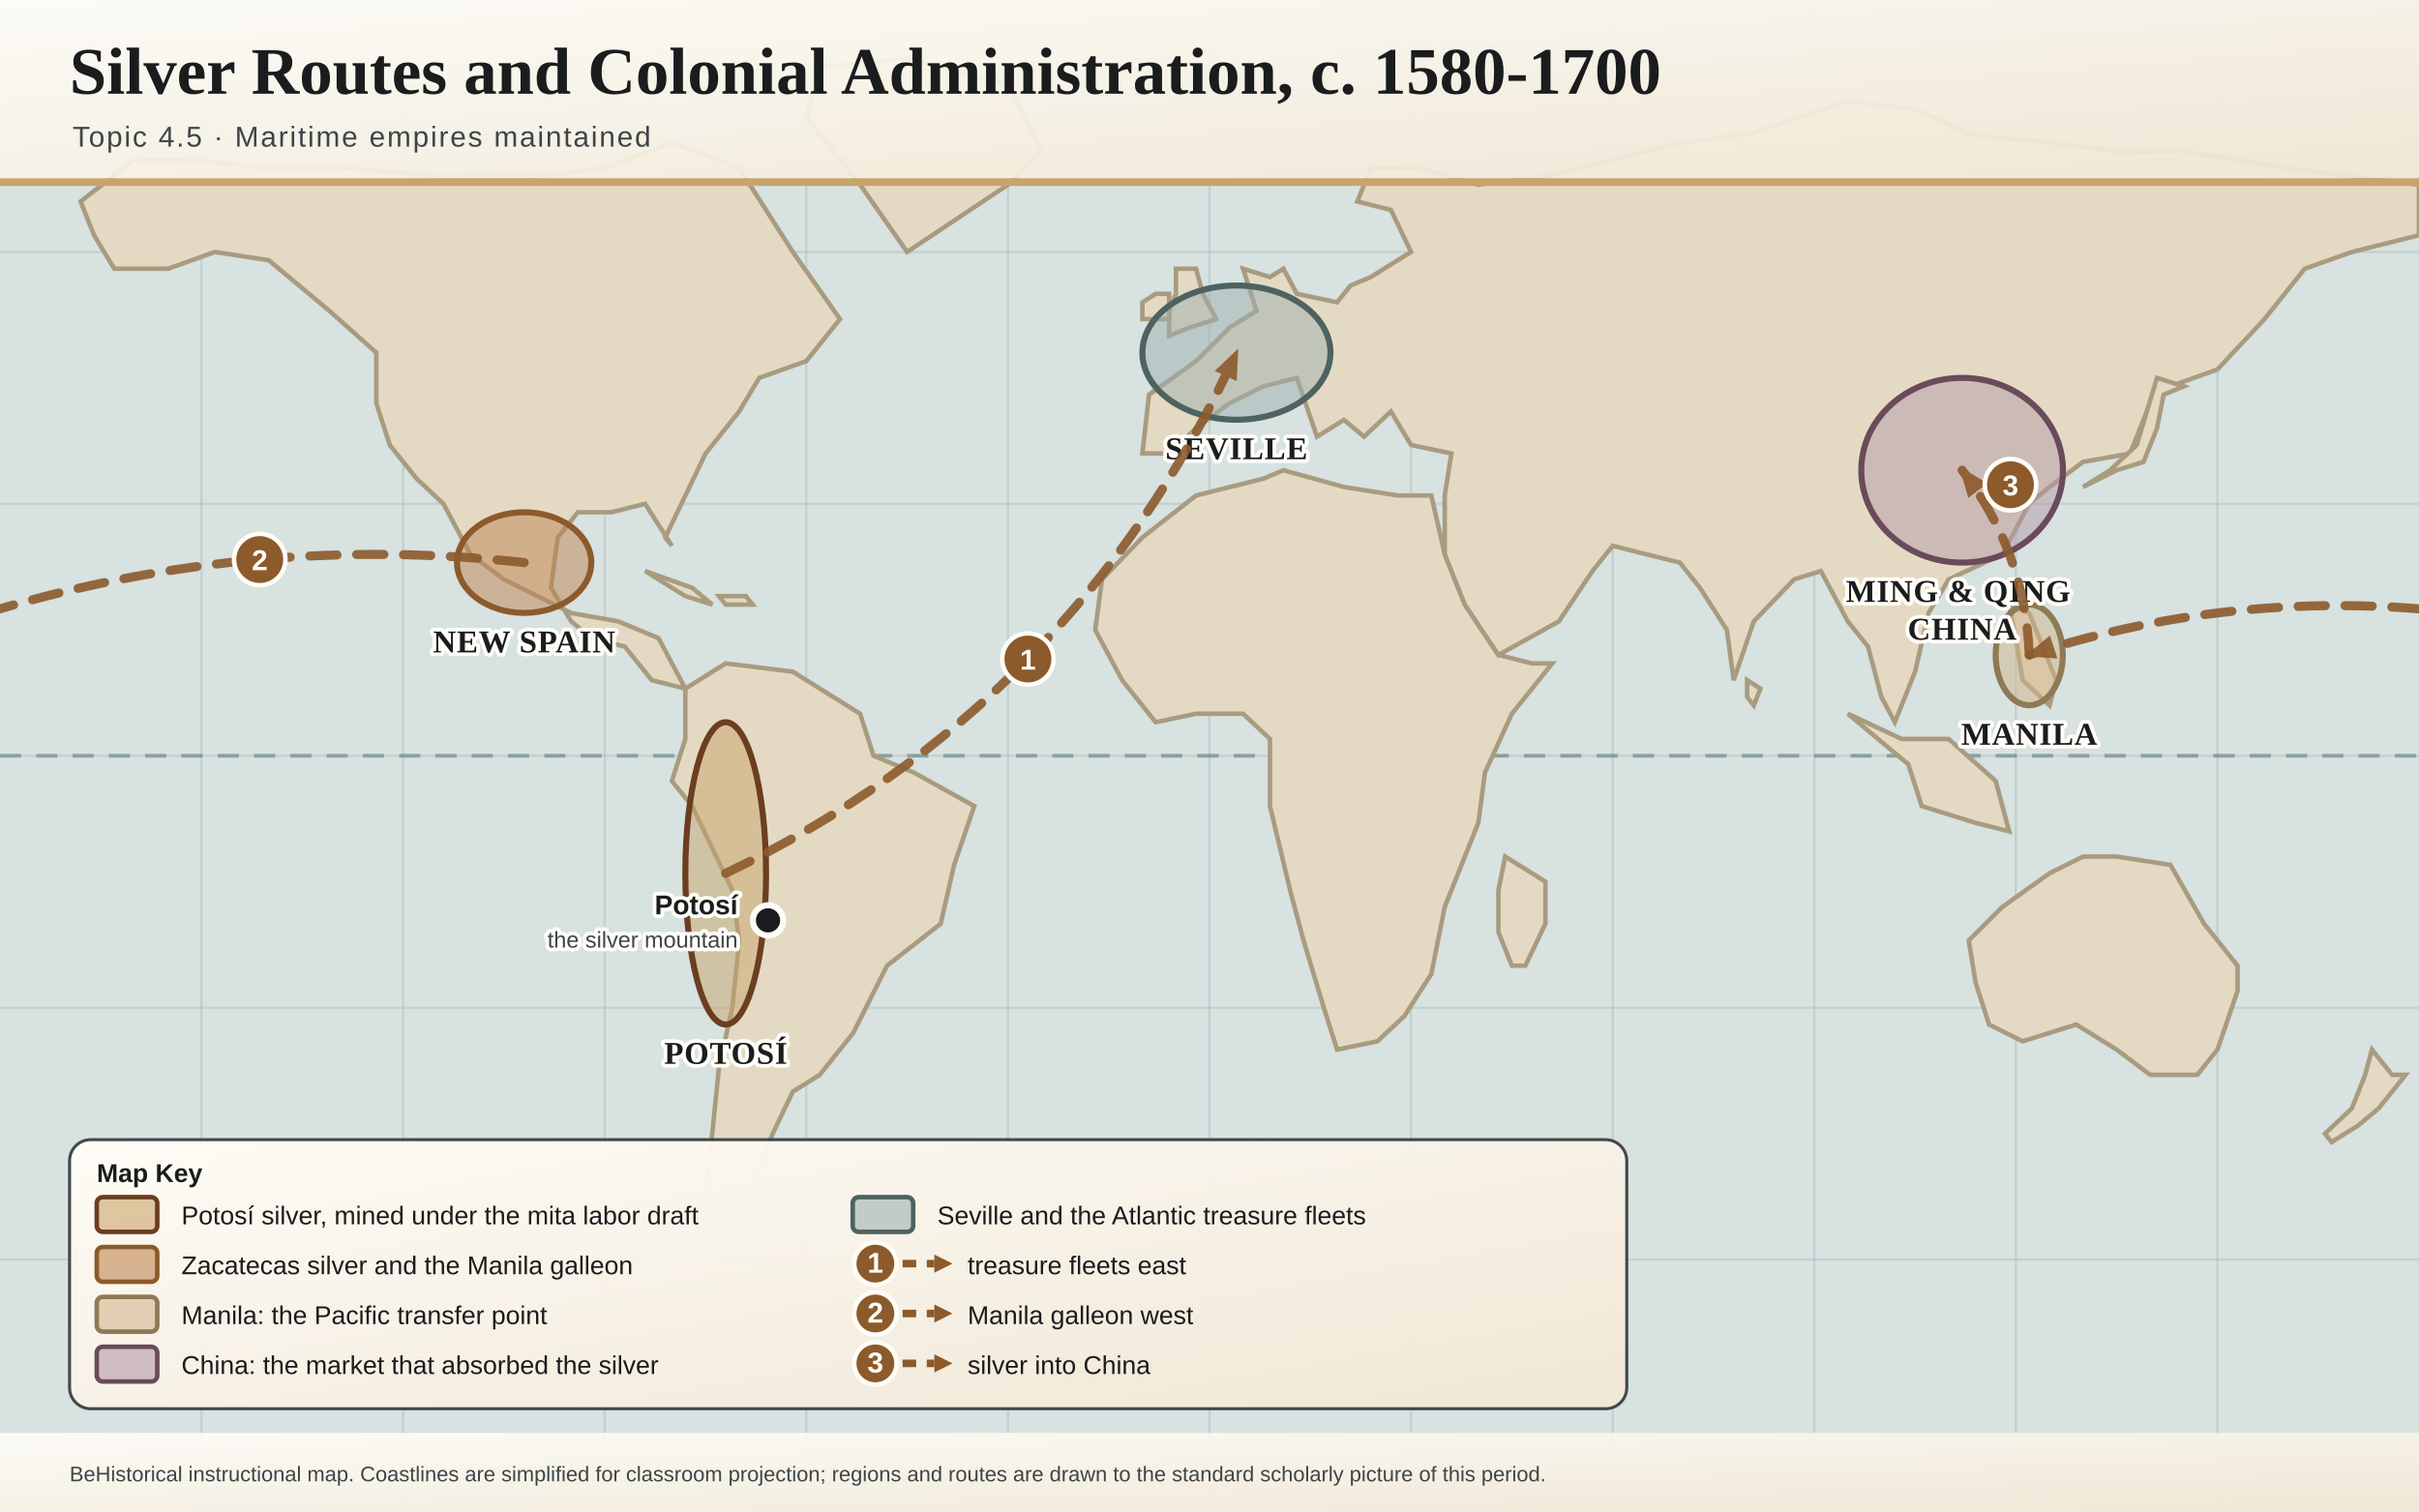
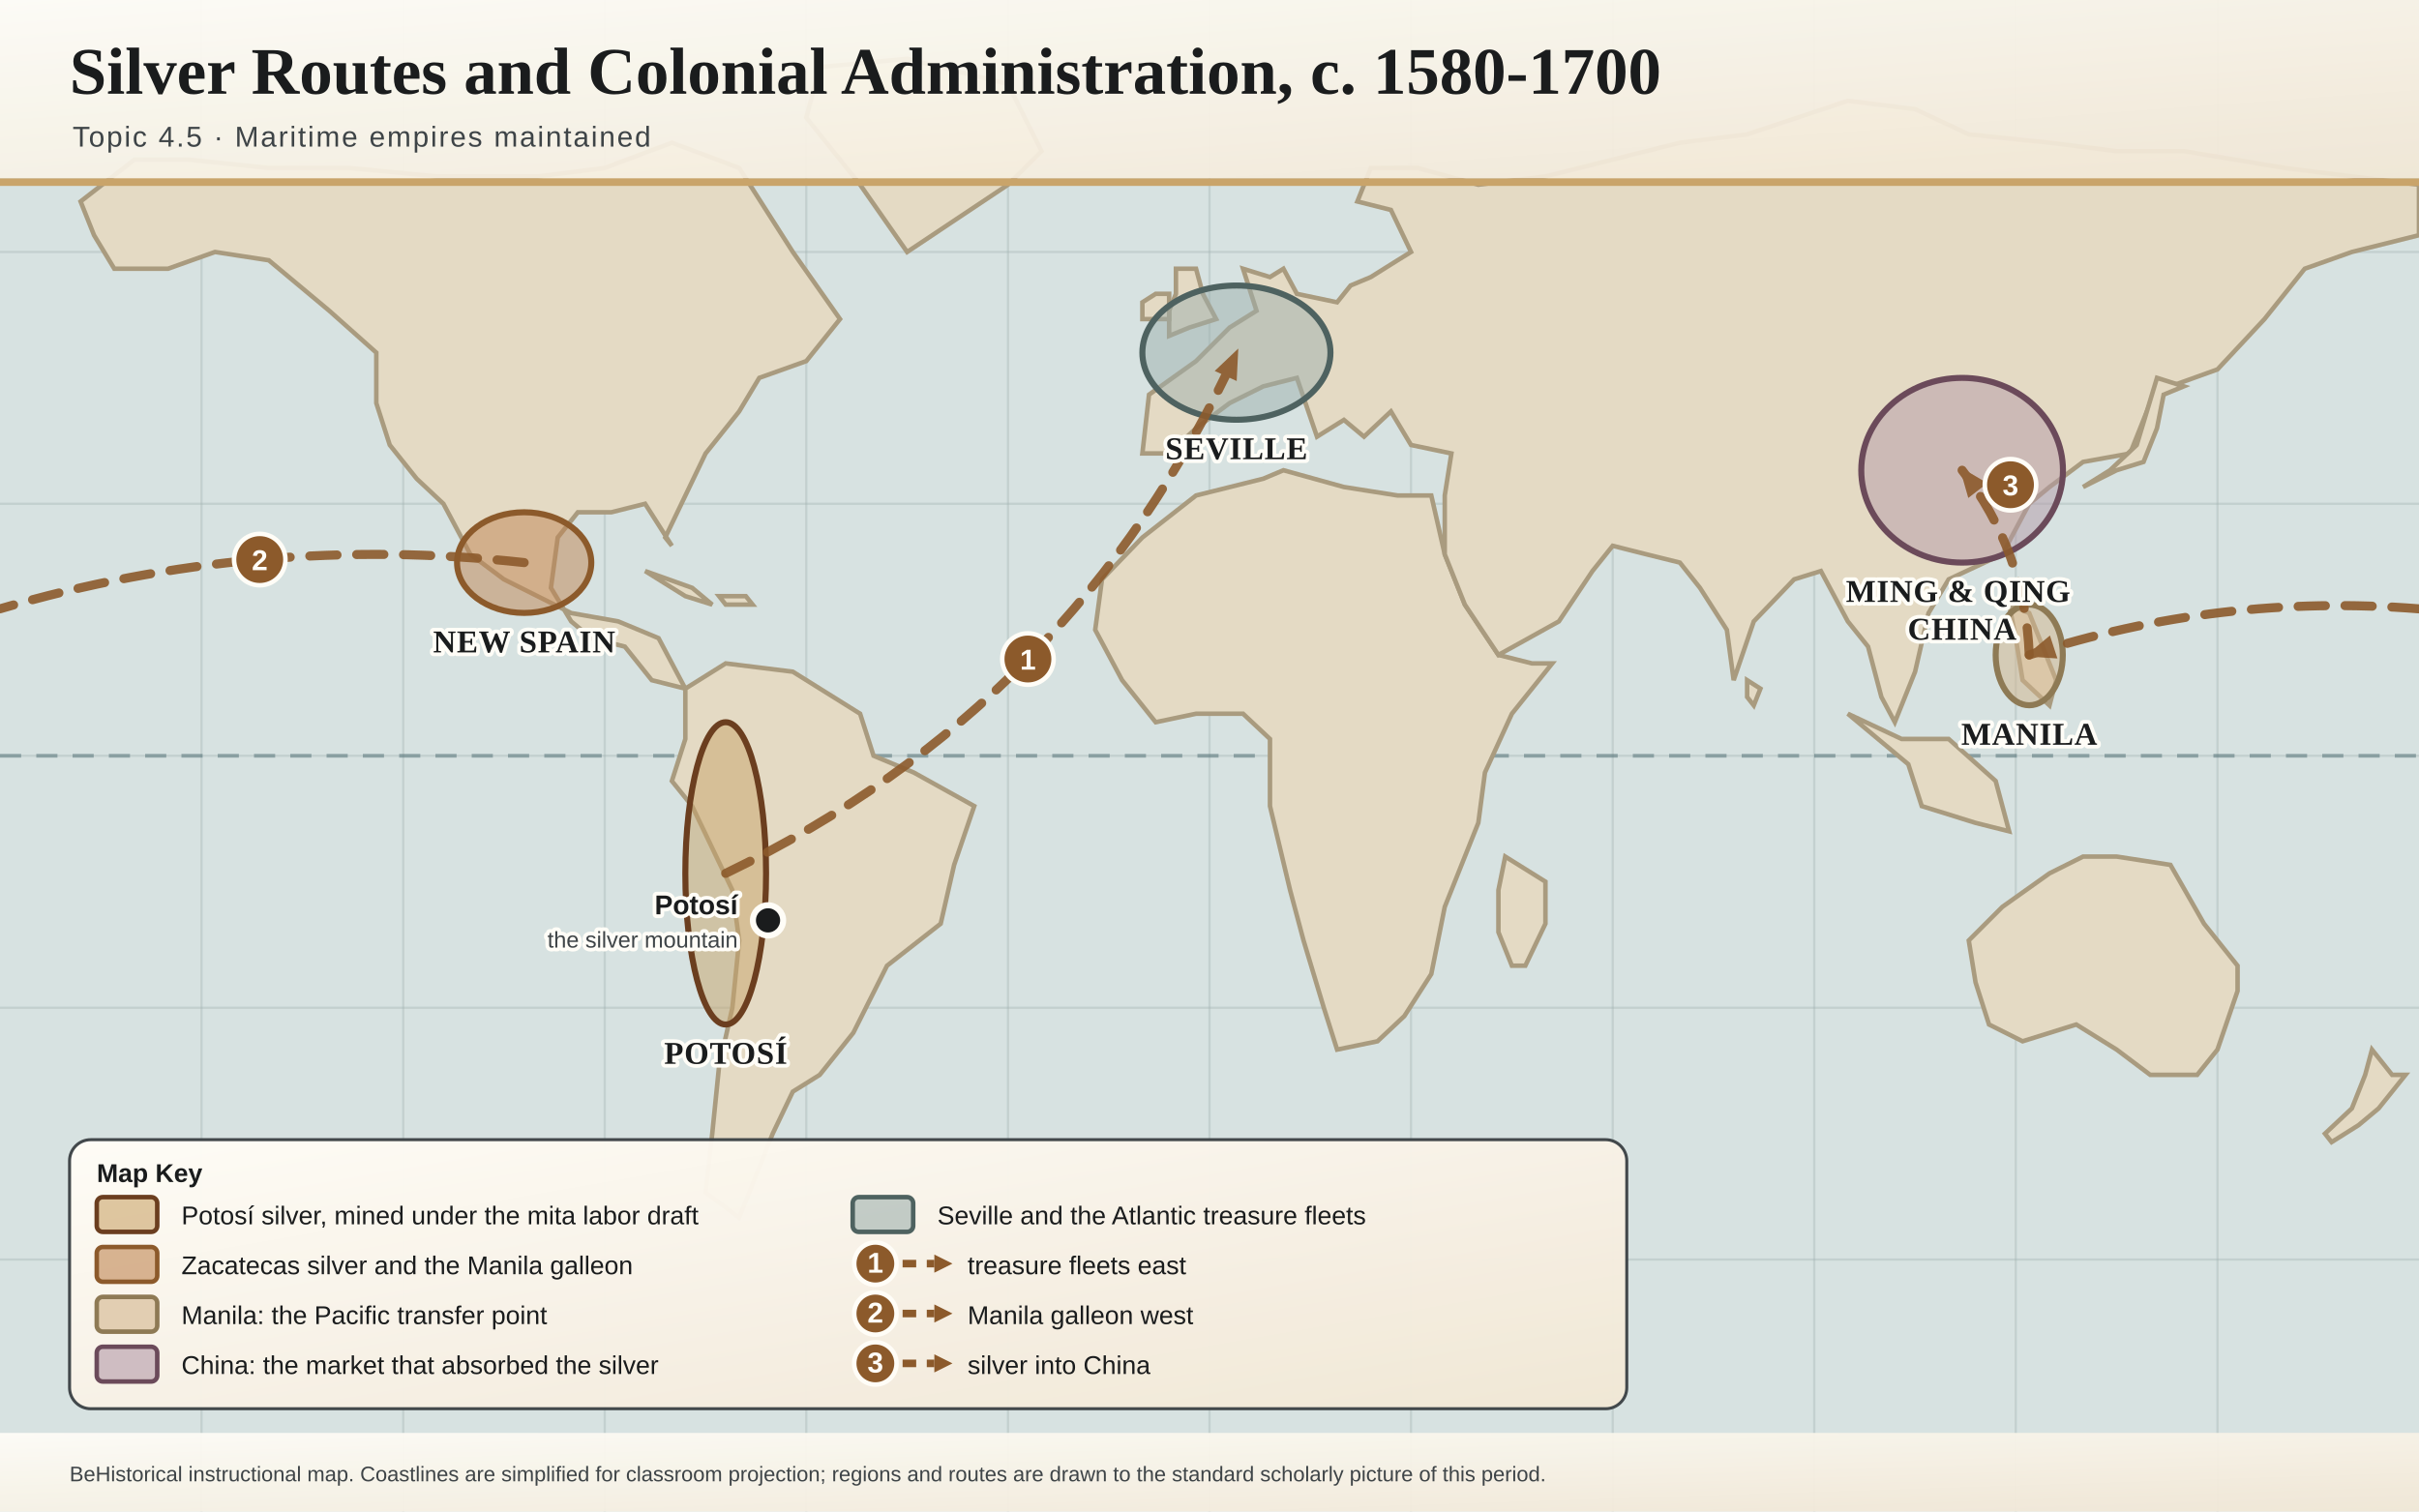
<svg xmlns="http://www.w3.org/2000/svg" width="1600" height="1000" viewBox="0 0 1600 1000" preserveAspectRatio="xMidYMid meet" role="img" aria-labelledby="map-title map-desc">
  <defs>
    <linearGradient id="paper" x1="0" x2="1" y1="0" y2="1">
      <stop offset="0" stop-color="#FFFDF7" />
      <stop offset="1" stop-color="#F1E7D5" />
    </linearGradient>
    <marker id="arrow" markerWidth="20" markerHeight="16" refX="17" refY="8" orient="auto" markerUnits="userSpaceOnUse">
      <path d="M0,0 L20,8 L0,16 Z" fill="#8C5A2B" />
    </marker>
    <style>
      .title{font-family:Georgia,'Times New Roman',serif;font-weight:700;font-size:44px;fill:#1A1C1D}
      .subtitle{font-family:Arial,Helvetica,sans-serif;font-size:19px;fill:#3E4447;letter-spacing:1.2px;text-transform:uppercase}
      .region{font-family:Georgia,'Times New Roman',serif;font-weight:700;font-size:21px;letter-spacing:.5px}
      .place{font-family:Arial,Helvetica,sans-serif;font-weight:700;font-size:18px;fill:#1A1C1D}
      .placenote{font-family:Arial,Helvetica,sans-serif;font-size:15px;fill:#3E4447}
      .small{font-family:Arial,Helvetica,sans-serif;font-size:17px;fill:#1A1C1D}
      .tiny{font-family:Arial,Helvetica,sans-serif;font-size:14px;fill:#3E4447}
      .badgenum{font-family:Arial,Helvetica,sans-serif;font-weight:700;font-size:19px;fill:#FFFDF7}
      .badge{fill:#8C5A2B;stroke:#FFFDF7;stroke-width:3}
      .halo{paint-order:stroke;stroke:#FFFDF7;stroke-width:5;stroke-linejoin:round}
      .city{fill:#1A1C1D;stroke:#FFFDF7;stroke-width:4}
      .flow{fill:none;stroke:#8C5A2B;stroke-width:6;stroke-linecap:round;opacity:.9}
      #land path{fill:#E4DAC4;stroke:#A99B7F;stroke-width:3}
      #graticule line{stroke:#9FB0AE;stroke-width:1.5;opacity:.35}
    </style>
  </defs>
  <rect width="1600" height="1000" fill="#D7E2E1" />
  <g id="graticule">
    <line x1="133.3" y1="0" x2="133.3" y2="1000" />
    <line x1="266.7" y1="0" x2="266.7" y2="1000" />
    <line x1="400.0" y1="0" x2="400.0" y2="1000" />
    <line x1="533.3" y1="0" x2="533.3" y2="1000" />
    <line x1="666.7" y1="0" x2="666.7" y2="1000" />
    <line x1="800.0" y1="0" x2="800.0" y2="1000" />
    <line x1="933.3" y1="0" x2="933.3" y2="1000" />
    <line x1="1066.7" y1="0" x2="1066.7" y2="1000" />
    <line x1="1200.0" y1="0" x2="1200.0" y2="1000" />
    <line x1="1333.3" y1="0" x2="1333.3" y2="1000" />
    <line x1="1466.7" y1="0" x2="1466.7" y2="1000" />
    <line x1="0" y1="833.3" x2="1600" y2="833.3" />
    <line x1="0" y1="666.7" x2="1600" y2="666.7" />
    <line x1="0" y1="500.0" x2="1600" y2="500.0" />
    <line x1="0" y1="333.3" x2="1600" y2="333.3" />
    <line x1="0" y1="166.7" x2="1600" y2="166.7" />
  </g>
  <line x1="0" y1="500.0" x2="1600" y2="500.0" stroke="#4E6B72" stroke-width="2.5" stroke-dasharray="14 10" opacity=".5" />
  <g id="land">
    <path id="land-greenland" d="M600.0,166.7 L666.7,122.2 L688.9,100.0 L666.7,55.6 L600.0,38.9 L542.2,44.4 L533.3,77.8 L568.9,122.2 L600.0,166.7 Z" />
    <path id="land-northAmerica" d="M53.3,133.3 L88.9,105.6 L124.4,105.6 L177.8,111.1 L231.1,111.1 L288.9,116.7 L355.6,116.7 L400.0,111.1 L444.4,94.4 L488.9,111.1 L524.4,166.7 L555.6,211.1 L533.3,238.9 L502.2,250.0 L488.9,272.2 L466.7,300.0 L440.0,355.6 L444.4,361.1 L426.7,333.3 L404.4,338.9 L382.2,338.9 L368.9,355.6 L364.4,388.9 L377.8,411.1 L391.1,422.2 L413.3,427.8 L431.1,450.0 L453.3,455.6 L435.6,422.2 L408.9,411.1 L377.8,405.6 L333.3,383.3 L311.1,366.7 L293.3,333.3 L275.6,316.7 L257.8,294.4 L248.9,266.7 L248.9,233.3 L217.8,205.6 L177.8,172.2 L142.2,166.7 L111.1,177.8 L75.6,177.8 L62.2,155.6 L53.3,133.3 Z" />
    <path id="land-southAmerica" d="M453.3,455.6 L480.0,438.9 L524.4,444.4 L568.9,472.2 L577.8,500.0 L604.4,511.1 L644.4,533.3 L631.1,572.2 L622.2,611.1 L586.7,638.9 L564.4,683.3 L542.2,711.1 L524.4,722.2 L511.1,750.0 L497.8,783.3 L488.9,805.6 L466.7,788.9 L471.1,750.0 L475.6,705.6 L484.4,666.7 L488.9,622.2 L484.4,588.9 L457.8,533.3 L444.4,516.7 L453.3,488.9 L453.3,455.6 Z" />
    <path id="land-africa" d="M724.4,416.7 L728.9,383.3 L755.6,355.6 L791.1,327.8 L835.6,316.7 L848.9,311.1 L888.9,322.2 L924.4,327.8 L946.7,327.8 L955.6,366.7 L968.9,400.0 L991.1,433.3 L1013.3,438.9 L1026.7,438.9 L1000.0,472.2 L982.2,511.1 L977.8,544.4 L955.6,600.0 L946.7,644.4 L928.9,672.2 L911.1,688.9 L884.4,694.4 L875.6,666.7 L862.2,622.2 L853.3,588.9 L840.0,533.3 L840.0,488.9 L822.2,472.2 L791.1,472.2 L764.4,477.8 L742.2,450.0 L724.4,416.7 Z" />
    <path id="land-eurasia" d="M755.6,300.0 L760.0,261.1 L791.1,238.9 L813.3,216.7 L831.1,205.6 L822.2,177.8 L840.0,183.3 L848.9,177.8 L857.8,194.4 L884.4,200.0 L893.3,188.9 L906.7,183.3 L924.4,172.2 L933.3,166.7 L920.0,138.9 L897.8,133.3 L906.7,111.1 L937.8,111.1 L977.8,122.2 L1022.2,116.7 L1066.7,105.6 L1111.1,94.4 L1155.6,88.9 L1222.2,66.7 L1266.7,72.2 L1302.2,88.9 L1355.6,94.4 L1400.0,100.0 L1444.4,100.0 L1511.1,111.1 L1555.6,116.7 L1600.0,122.2 L1600.0,155.6 L1555.6,166.7 L1524.4,177.8 L1497.8,211.1 L1466.7,244.4 L1435.6,255.6 L1422.2,266.7 L1408.9,300.0 L1377.8,305.6 L1355.6,322.2 L1342.2,333.3 L1324.4,366.7 L1288.9,383.3 L1275.6,405.6 L1266.7,444.4 L1253.3,477.8 L1244.4,461.1 L1235.6,427.8 L1222.2,411.1 L1204.4,377.8 L1186.7,383.3 L1160.0,411.1 L1146.7,450.0 L1142.2,416.7 L1124.4,388.9 L1111.1,372.2 L1088.9,366.7 L1066.7,361.1 L1053.3,377.8 L1031.1,411.1 L991.1,433.3 L968.9,400.0 L955.6,366.7 L955.6,327.8 L960.0,300.0 L933.3,294.4 L920.0,272.2 L902.2,288.9 L888.9,277.8 L871.1,288.9 L857.8,250.0 L835.6,255.6 L813.3,266.7 L791.1,283.3 L773.3,300.0 L755.6,300.0 Z" />
    <path id="land-britain" d="M773.3,222.2 L786.7,216.7 L804.4,211.1 L795.6,194.4 L791.1,177.8 L777.8,177.8 L777.8,194.4 L773.3,205.6 L773.3,222.2 Z" />
    <path id="land-ireland" d="M755.6,211.1 L773.3,211.1 L773.3,194.4 L764.4,194.4 L755.6,200.0 L755.6,211.1 Z" />
    <path id="land-japan" d="M1377.8,322.2 L1400.0,311.1 L1417.8,305.6 L1426.7,283.3 L1431.1,261.1 L1444.4,255.6 L1426.7,250.0 L1413.3,294.4 L1395.6,311.1 L1377.8,322.2 Z" />
    <path id="land-indonesia" d="M1222.2,472.2 L1262.2,505.6 L1271.1,533.3 L1306.7,544.4 L1328.9,550.0 L1320.0,516.7 L1288.9,488.9 L1257.8,488.9 L1222.2,472.2 Z" />
    <path id="land-philippines" d="M1328.9,400.0 L1342.2,405.6 L1351.1,427.8 L1360.0,450.0 L1355.6,466.7 L1337.8,450.0 L1333.3,422.2 L1328.9,400.0 Z" />
    <path id="land-australia" d="M1302.2,622.2 L1306.7,650.0 L1315.6,677.8 L1337.8,688.9 L1373.3,677.8 L1400.0,694.4 L1422.2,711.1 L1453.3,711.1 L1466.7,694.4 L1480.0,655.6 L1480.0,638.9 L1457.8,611.1 L1435.6,572.2 L1400.0,566.7 L1377.8,566.7 L1355.6,577.8 L1324.4,600.0 L1302.2,622.2 Z" />
    <path id="land-newZealand" d="M1568.9,694.4 L1582.2,711.1 L1591.1,711.1 L1573.3,733.3 L1560.0,744.4 L1542.2,755.6 L1537.8,750.0 L1555.6,733.3 L1564.4,711.1 L1568.9,694.4 Z" />
    <path id="land-madagascar" d="M995.6,566.7 L1022.2,583.3 L1022.2,611.1 L1008.9,638.9 L1000.0,638.9 L991.1,616.7 L991.1,588.9 L995.6,566.7 Z" />
    <path id="land-cuba" d="M426.7,377.8 L457.8,388.9 L471.1,400.0 L453.3,394.4 L426.7,377.8 Z" />
    <path id="land-hispaniola" d="M475.6,394.4 L493.3,394.4 L497.8,400.0 L480.0,400.0 L475.6,394.4 Z" />
    <path id="land-sriLanka" d="M1155.6,450.0 L1164.4,455.6 L1160.0,466.7 L1155.6,461.1 L1155.6,450.0 Z" />
  </g>
  <g id="highlights">
    <ellipse cx="480.0" cy="577.8" rx="26.7" ry="100.0" fill="#C9A46A" fill-opacity="0.5" stroke="#6B3E1F" stroke-width="4" />
-     <text class="region halo" x="480.0" y="703.8" text-anchor="middle" fill="#1A1C1D">
-       <tspan x="480.0" dy="0">POTOSÍ</tspan>
-     </text>
    <ellipse cx="346.7" cy="372.2" rx="44.4" ry="33.3" fill="#C08552" fill-opacity="0.5" stroke="#8C5A2B" stroke-width="4" />
-     <text class="region halo" x="346.7" y="431.6" text-anchor="middle" fill="#1A1C1D">
-       <tspan x="346.7" dy="0">NEW SPAIN</tspan>
-     </text>
    <ellipse cx="1342.2" cy="433.3" rx="22.2" ry="33.3" fill="#D2B48C" fill-opacity="0.5" stroke="#8E7A55" stroke-width="4" />
-     <text class="region halo" x="1342.2" y="492.7" text-anchor="middle" fill="#1A1C1D">
-       <tspan x="1342.2" dy="0">MANILA</tspan>
-     </text>
    <ellipse cx="1297.8" cy="311.1" rx="66.7" ry="61.1" fill="#B49AA8" fill-opacity="0.5" stroke="#6B4A5A" stroke-width="4" />
-     <text class="region halo" x="1297.8" y="398.2" text-anchor="middle" fill="#1A1C1D">
-       <tspan x="1297.8" dy="0">MING &amp; QING</tspan>
-       <tspan x="1297.8" dy="25">CHINA</tspan>
-     </text>
    <ellipse cx="817.8" cy="233.3" rx="62.2" ry="44.4" fill="#9FB0AE" fill-opacity="0.5" stroke="#4E6260" stroke-width="4" />
-     <text class="region halo" x="817.8" y="303.8" text-anchor="middle" fill="#1A1C1D">
-       <tspan x="817.8" dy="0">SEVILLE</tspan>
-     </text>
  </g>
  <g id="flows">
    <path class="flow" d="M480.0,577.8 Q710.9,466.4 817.8,233.3" stroke-dasharray="18 13" marker-end="url(#arrow)" />
    <circle class="badge" cx="679.9" cy="436.0" r="17" />
    <text class="badgenum" x="679.9" y="443.0" text-anchor="middle">1</text>
    <path class="flow" d="M346.7,372.2 Q170.3,352.8 0.0,402.8 M1600.0,402.8 Q1468.1,392.3 1342.2,433.3" stroke-dasharray="18 13" marker-end="url(#arrow)" />
    <circle class="badge" cx="171.8" cy="370.2" r="17" />
    <text class="badgenum" x="171.8" y="377.2" text-anchor="middle">2</text>
    <path class="flow" d="M1342.2,433.3 Q1339.6,365.1 1297.8,311.1" stroke-dasharray="18 13" marker-end="url(#arrow)" />
    <circle class="badge" cx="1329.8" cy="320.7" r="17" />
    <text class="badgenum" x="1329.8" y="327.7" text-anchor="middle">3</text>
+   </g>
+   <g id="region-labels">
+     <text class="region halo" x="480.0" y="703.8" text-anchor="middle" fill="#1A1C1D">
+       <tspan x="480.0" dy="0">POTOSÍ</tspan>
+     </text>
+     <text class="region halo" x="346.7" y="431.6" text-anchor="middle" fill="#1A1C1D">
+       <tspan x="346.7" dy="0">NEW SPAIN</tspan>
+     </text>
+     <text class="region halo" x="1342.2" y="492.7" text-anchor="middle" fill="#1A1C1D">
+       <tspan x="1342.2" dy="0">MANILA</tspan>
+     </text>
+     <text class="region halo" x="1297.8" y="398.2" text-anchor="middle" fill="#1A1C1D">
+       <tspan x="1297.8" dy="0">MING &amp; QING</tspan>
+       <tspan x="1297.8" dy="25">CHINA</tspan>
+     </text>
+     <text class="region halo" x="817.8" y="303.8" text-anchor="middle" fill="#1A1C1D">
+       <tspan x="817.8" dy="0">SEVILLE</tspan>
+     </text>
  </g>
  <g id="places">
    <circle class="city" cx="508.0" cy="608.9" r="10" />
    <text class="place halo" x="488.0" y="604.9" text-anchor="end">Potosí</text>
    <text class="placenote halo" x="488.0" y="626.9" text-anchor="end">the silver mountain</text>
  </g>
  <g id="titleband">
    <rect x="0" y="0" width="1600" height="118" fill="url(#paper)" opacity=".93" />
    <rect x="0" y="118" width="1600" height="5" fill="#C9A46A" />
    <text class="title" x="46" y="62">Silver Routes and Colonial Administration, c. 1580-1700</text>
    <text class="subtitle" x="48" y="97">Topic 4.5 · Maritime empires maintained</text>
  </g>
  <g id="legend" transform="translate(46,754)">
    <rect x="0" y="0" width="1030" height="178" rx="14" fill="url(#paper)" stroke="#3E4447" stroke-width="2" opacity=".97" />
    <text class="small" x="18" y="28" font-weight="700">Map Key</text>
    <rect x="18" y="38" width="40" height="23" rx="4" fill="#C9A46A" fill-opacity=".6" stroke="#6B3E1F" stroke-width="3" />
    <text class="small" x="74" y="56">Potosí silver, mined under the mita labor draft</text>
    <rect x="18" y="71" width="40" height="23" rx="4" fill="#C08552" fill-opacity=".6" stroke="#8C5A2B" stroke-width="3" />
    <text class="small" x="74" y="89">Zacatecas silver and the Manila galleon</text>
    <rect x="18" y="104" width="40" height="23" rx="4" fill="#D2B48C" fill-opacity=".6" stroke="#8E7A55" stroke-width="3" />
    <text class="small" x="74" y="122">Manila: the Pacific transfer point</text>
    <rect x="18" y="137" width="40" height="23" rx="4" fill="#B49AA8" fill-opacity=".6" stroke="#6B4A5A" stroke-width="3" />
    <text class="small" x="74" y="155">China: the market that absorbed the silver</text>
    <rect x="518" y="38" width="40" height="23" rx="4" fill="#9FB0AE" fill-opacity=".6" stroke="#4E6260" stroke-width="3" />
    <text class="small" x="574" y="56">Seville and the Atlantic treasure fleets</text>
    <circle class="badge" cx="533" cy="82" r="14" />
    <text class="badgenum" x="533" y="88" text-anchor="middle" font-size="16">1</text>
    <line x1="551" x2="572" y1="82" y2="82" stroke="#8C5A2B" stroke-width="5" stroke-dasharray="9 7" />
    <path d="M572,76 L584,82 L572,88 Z" fill="#8C5A2B" />
    <text class="small" x="594" y="89">treasure fleets east</text>
    <circle class="badge" cx="533" cy="115" r="14" />
    <text class="badgenum" x="533" y="121" text-anchor="middle" font-size="16">2</text>
    <line x1="551" x2="572" y1="115" y2="115" stroke="#8C5A2B" stroke-width="5" stroke-dasharray="9 7" />
    <path d="M572,109 L584,115 L572,121 Z" fill="#8C5A2B" />
    <text class="small" x="594" y="122">Manila galleon west</text>
    <circle class="badge" cx="533" cy="148" r="14" />
    <text class="badgenum" x="533" y="154" text-anchor="middle" font-size="16">3</text>
    <line x1="551" x2="572" y1="148" y2="148" stroke="#8C5A2B" stroke-width="5" stroke-dasharray="9 7" />
    <path d="M572,142 L584,148 L572,154 Z" fill="#8C5A2B" />
    <text class="small" x="594" y="155">silver into China</text>
  </g>
  <rect x="0" y="948" width="1600" height="52" fill="url(#paper)" opacity=".93" />
  <text class="tiny" x="46" y="980">BeHistorical instructional map. Coastlines are simplified for classroom projection; regions and routes are drawn to the standard scholarly picture of this period.</text>
</svg>
